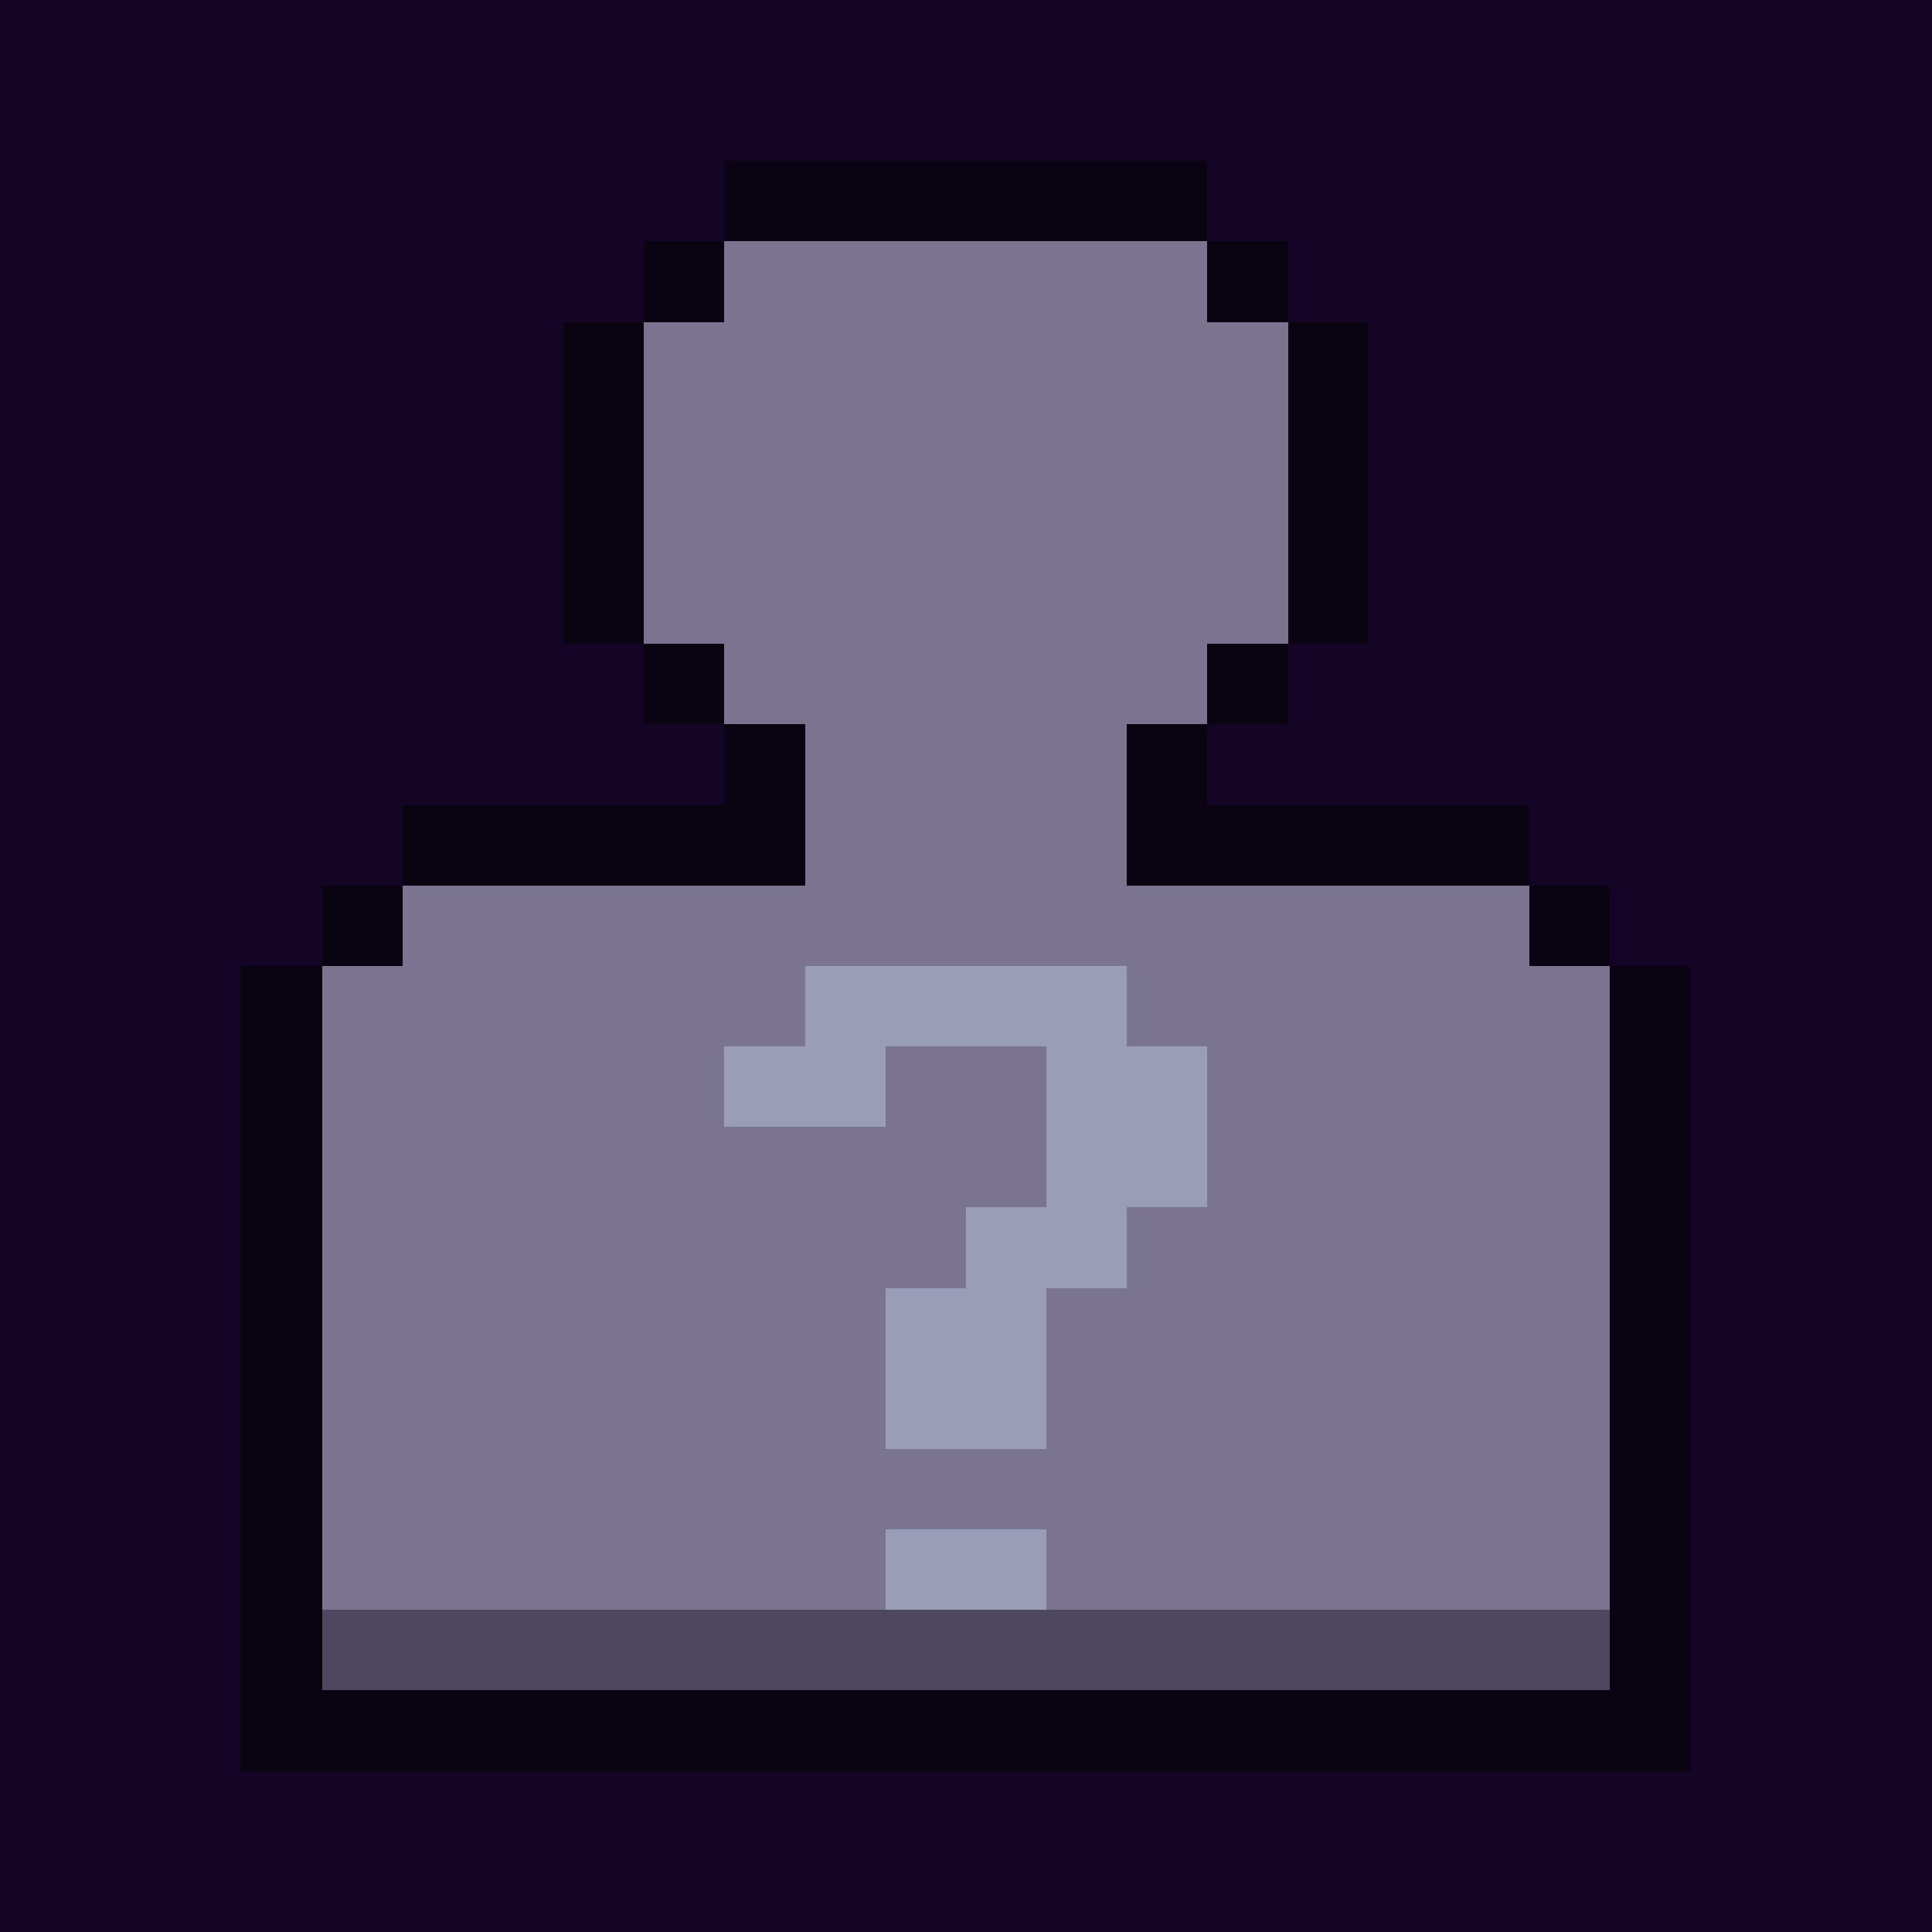
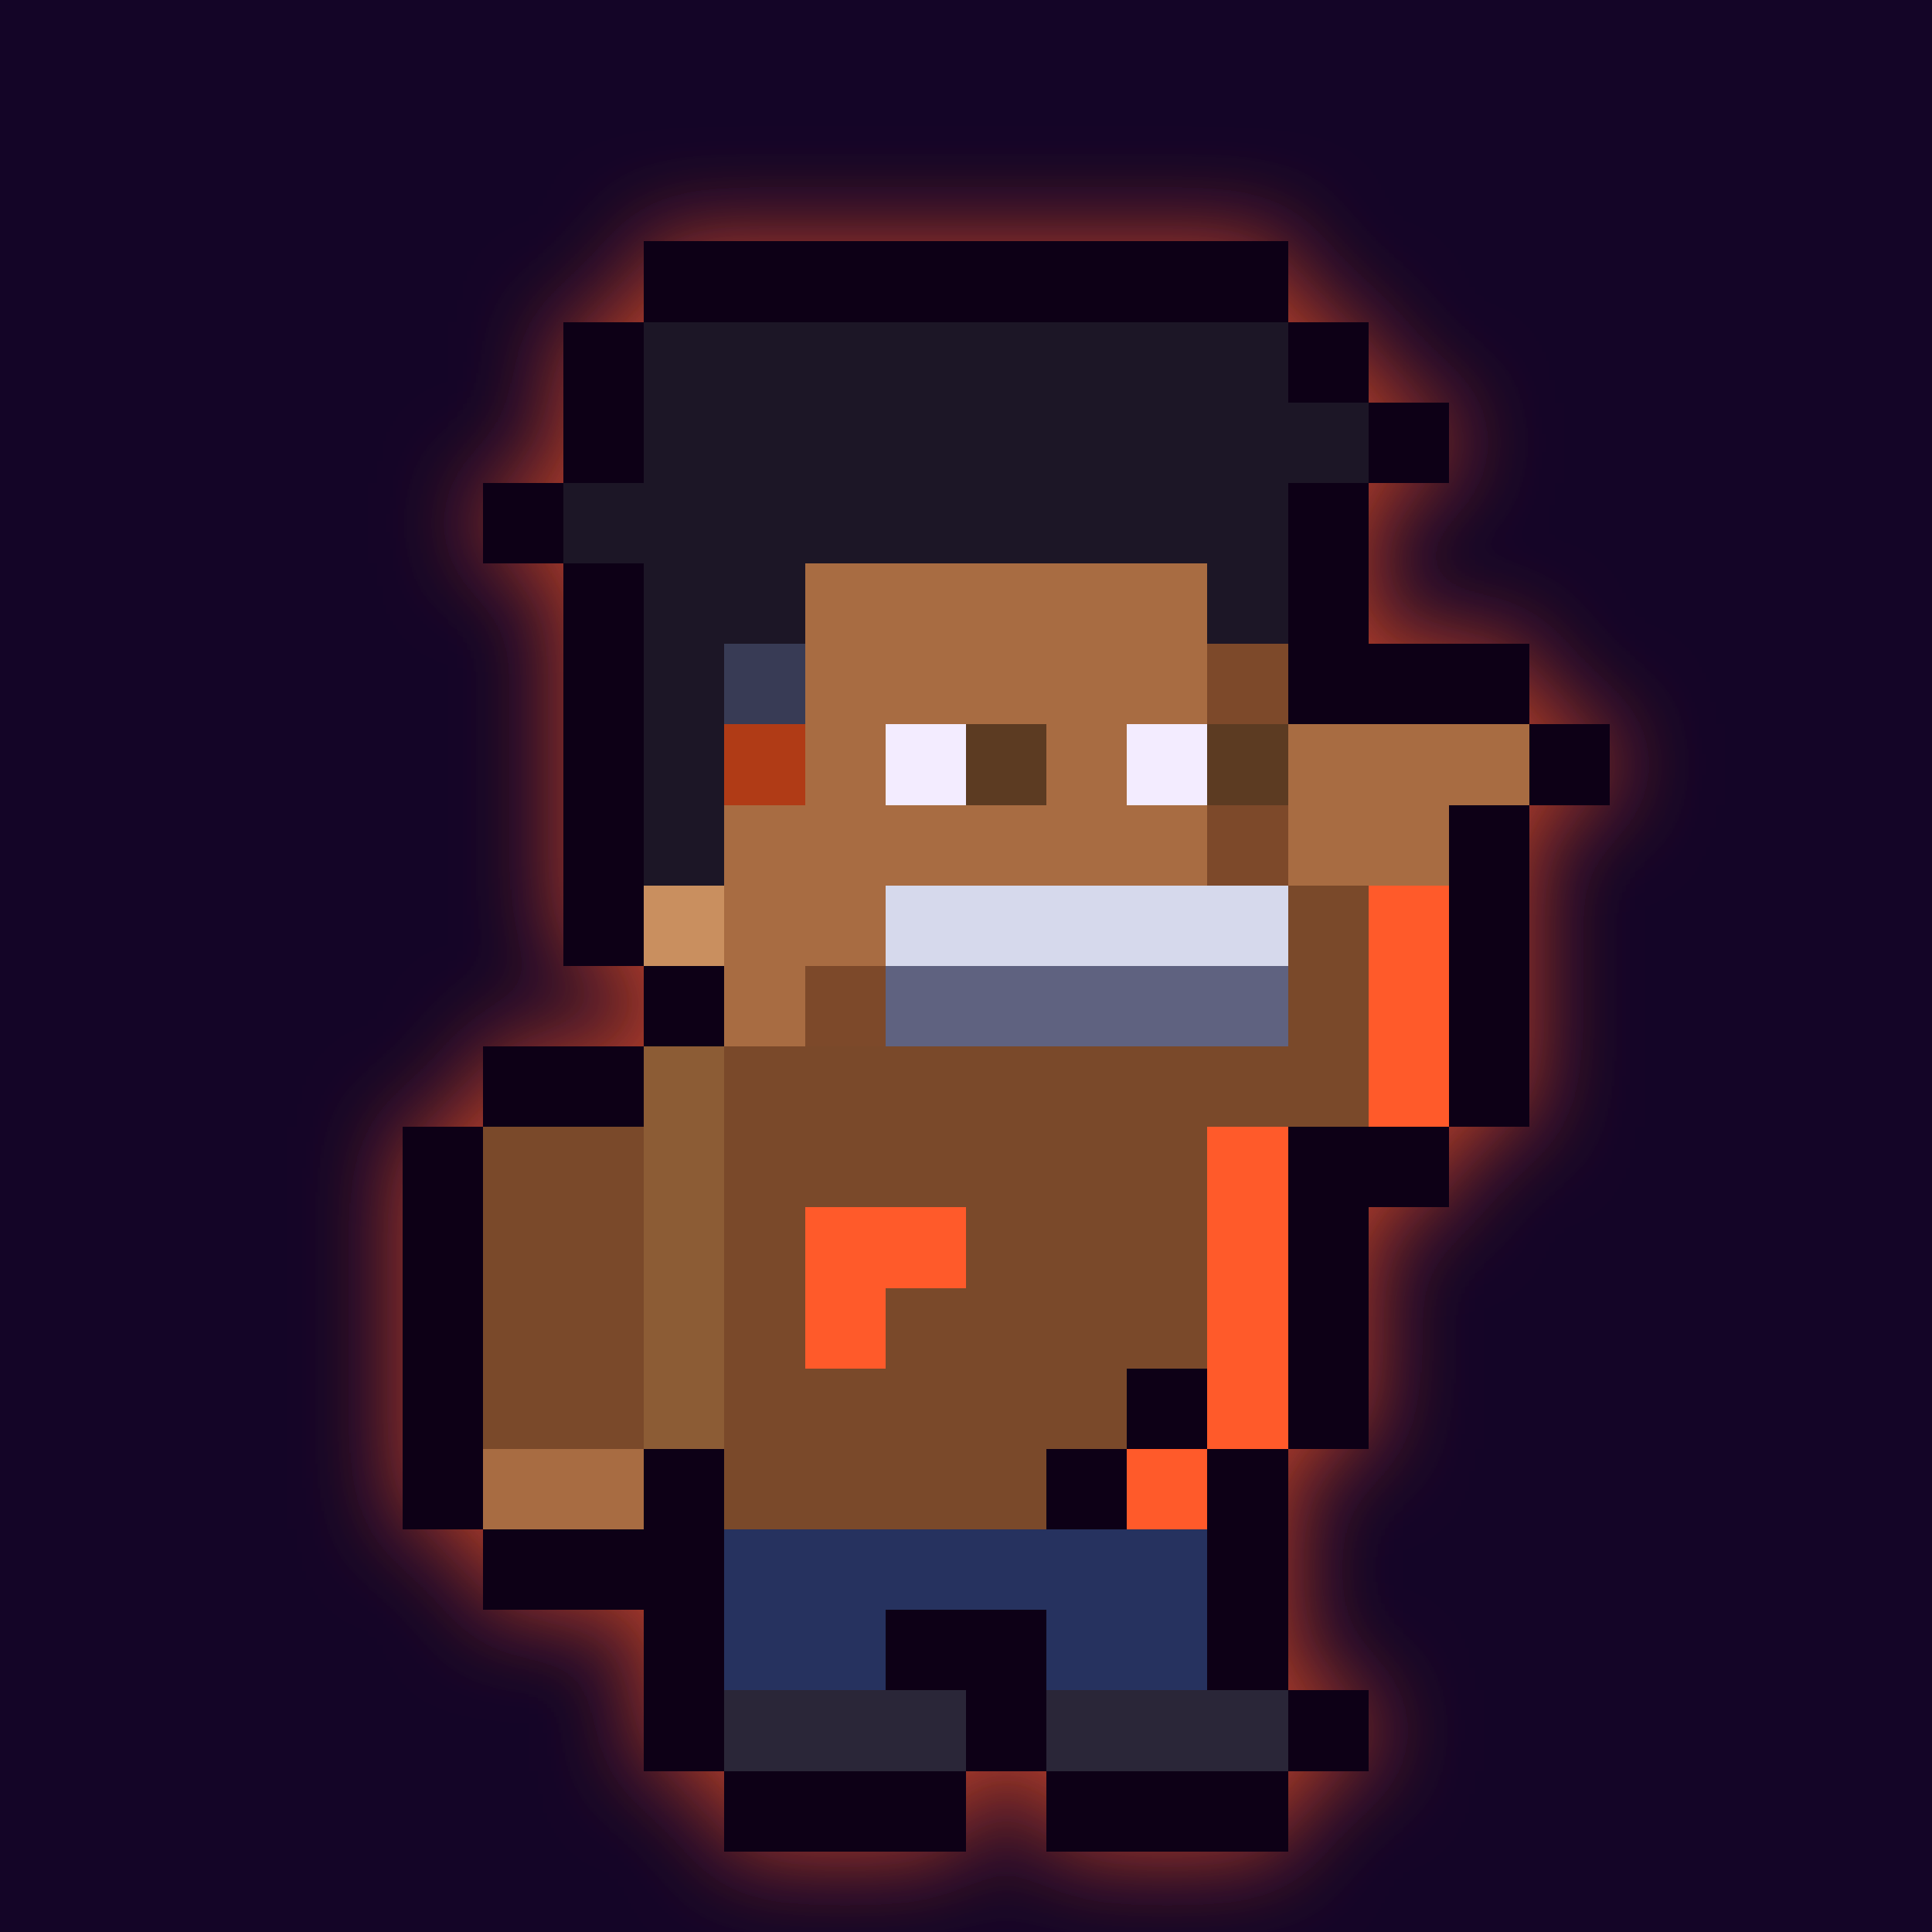
<svg xmlns="http://www.w3.org/2000/svg" width="96" height="96" viewBox="0 0 24 24" shape-rendering="crispEdges">
+   <filter id="glow-lucien" x="-20%" y="-20%" width="140%" height="140%">
+     <feDropShadow dx="0" dy="0" stdDeviation="0.6" flood-color="#ff5a2b" flood-opacity="0.75" />
+   </filter>
  <rect width="24" height="24" fill="#140527" />
-   <path fill="#0a0412" d="M9 2h6v1h-6zM8 3h1v1h-1zM15 3h1v1h-1zM7 4h1v1h-1zM16 4h1v1h-1zM7 5h1v1h-1zM16 5h1v1h-1zM7 6h1v1h-1zM16 6h1v1h-1zM7 7h1v1h-1zM16 7h1v1h-1zM8 8h1v1h-1zM15 8h1v1h-1zM9 9h1v1h-1zM14 9h1v1h-1zM5 10h5v1h-5zM14 10h5v1h-5zM4 11h1v1h-1zM19 11h1v1h-1zM3 12h1v1h-1zM20 12h1v1h-1zM3 13h1v1h-1zM20 13h1v1h-1zM3 14h1v1h-1zM20 14h1v1h-1zM3 15h1v1h-1zM20 15h1v1h-1zM3 16h1v1h-1zM20 16h1v1h-1zM3 17h1v1h-1zM20 17h1v1h-1zM3 18h1v1h-1zM20 18h1v1h-1zM3 19h1v1h-1zM20 19h1v1h-1zM3 20h1v1h-1zM20 20h1v1h-1zM3 21h18v1h-18z" />
-   <path fill="#7a7490" d="M9 3h6v1h-6zM8 4h8v1h-8zM8 5h8v1h-8zM8 6h8v1h-8zM8 7h8v1h-8zM9 8h6v1h-6zM10 9h4v1h-4zM10 10h4v1h-4zM5 11h14v1h-14zM4 12h6v1h-6zM14 12h6v1h-6zM4 13h5v1h-5zM11 13h2v1h-2zM15 13h5v1h-5zM4 14h9v1h-9zM15 14h5v1h-5zM4 15h8v1h-8zM14 15h6v1h-6zM4 16h7v1h-7zM13 16h7v1h-7zM4 17h7v1h-7zM13 17h7v1h-7zM4 18h16v1h-16zM4 19h7v1h-7zM13 19h7v1h-7z" />
-   <path fill="#9a9db8" d="M10 12h4v1h-4zM9 13h2v1h-2zM13 13h2v1h-2zM13 14h2v1h-2zM12 15h2v1h-2zM11 16h2v1h-2zM11 17h2v1h-2zM11 19h2v1h-2z" />
-   <path fill="#4d4860" d="M4 20h16v1h-16z" />
+   <g filter="url(#glow-lucien)">
+     <path fill="#0a0412" d="M8 3h8v1h-8zM7 4h1v1h-1zM16 4h1v1h-1zM7 5h1v1h-1zM17 5h1v1h-1zM6 6h1v1h-1zM16 6h1v1h-1zM7 7h1v1h-1zM16 7h1v1h-1zM7 8h1v1h-1zM16 8h3v1h-3zM7 9h1v1h-1zM19 9h1v1h-1zM7 10h1v1h-1zM18 10h1v1h-1zM7 11h1v1h-1zM18 11h1v1h-1zM8 12h1v1h-1zM18 12h1v1h-1zM6 13h2v1h-2zM18 13h1v1h-1zM5 14h1v1h-1zM16 14h2v1h-2zM5 15h1v1h-1zM16 15h1v1h-1zM5 16h1v1h-1zM16 16h1v1h-1zM5 17h1v1h-1zM14 17h1v1h-1zM16 17h1v1h-1zM5 18h1v1h-1zM8 18h1v1h-1zM13 18h1v1h-1zM15 18h1v1h-1zM6 19h3v1h-3zM15 19h1v1h-1zM8 20h1v1h-1zM11 20h2v1h-2zM15 20h1v1h-1zM8 21h1v1h-1zM12 21h1v1h-1zM16 21h1v1h-1zM9 22h3v1h-3zM13 22h3v1h-3z" />
+     <path fill="#1d1426" d="M8 4h8v1h-8zM8 5h9v1h-9zM7 6h9v1h-9zM8 7h2v1h-2zM15 7h1v1h-1zM8 8h1v1h-1zM8 9h1v1h-1zM8 10h1v1h-1z" />
+     <path fill="#a86c42" d="M10 7h5v1h-5zM10 8h5v1h-5zM10 9h1v1h-1zM13 9h1v1h-1zM16 9h3v1h-3zM9 10h6v1h-6zM16 10h2v1h-2zM9 11h2v1h-2zM9 12h1v1h-1zM6 18h2v1h-2z" />
+     <path fill="#383a54" d="M9 8h1v1h-1z" />
+     <path fill="#7d4a2b" d="M15 8h1v1h-1zM15 10h1v1h-1zM10 12h1v1h-1z" />
+     <path fill="#b03a16" d="M9 9h1v1h-1z" />
+     <path fill="#f3ecff" d="M11 9h1v1h-1zM14 9h1v1h-1z" />
+     <path fill="#5c3a22" d="M12 9h1v1h-1zM15 9h1v1h-1z" />
+     <path fill="#c98f5e" d="M8 11h1v1h-1z" />
+     <path fill="#d6d9ec" d="M11 11h5v1h-5z" />
+     <path fill="#7a4a2a" d="M16 11h1v1h-1zM16 12h1v1h-1zM9 13h8v1h-8zM6 14h2v1h-2zM9 14h6v1h-6zM6 15h2v1h-2zM9 15h1v1h-1zM12 15h3v1h-3zM6 16h2v1h-2zM9 16h1v1h-1zM11 16h4v1h-4zM6 17h2v1h-2zM9 17h5v1h-5zM9 18h4v1h-4z" />
+     <path fill="#ff5a2b" d="M17 11h1v1h-1zM17 12h1v1h-1zM17 13h1v1h-1zM15 14h1v1h-1zM10 15h2v1h-2zM15 15h1v1h-1zM10 16h1v1h-1zM15 16h1v1h-1zM15 17h1v1h-1zM14 18h1v1h-1z" />
+     <path fill="#5f6280" d="M11 12h5v1h-5z" />
+     <path fill="#8c5c36" d="M8 13h1v1h-1zM8 14h1v1h-1zM8 15h1v1h-1zM8 16h1v1h-1zM8 17h1v1h-1z" />
+     <path fill="#26305e" d="M9 19h6v1h-6zM9 20h2v1h-2zM13 20h2v1h-2z" />
+     <path fill="#2c2838" d="M9 21h3v1h-3zM13 21h3v1h-3z" />
+   </g>
</svg>
